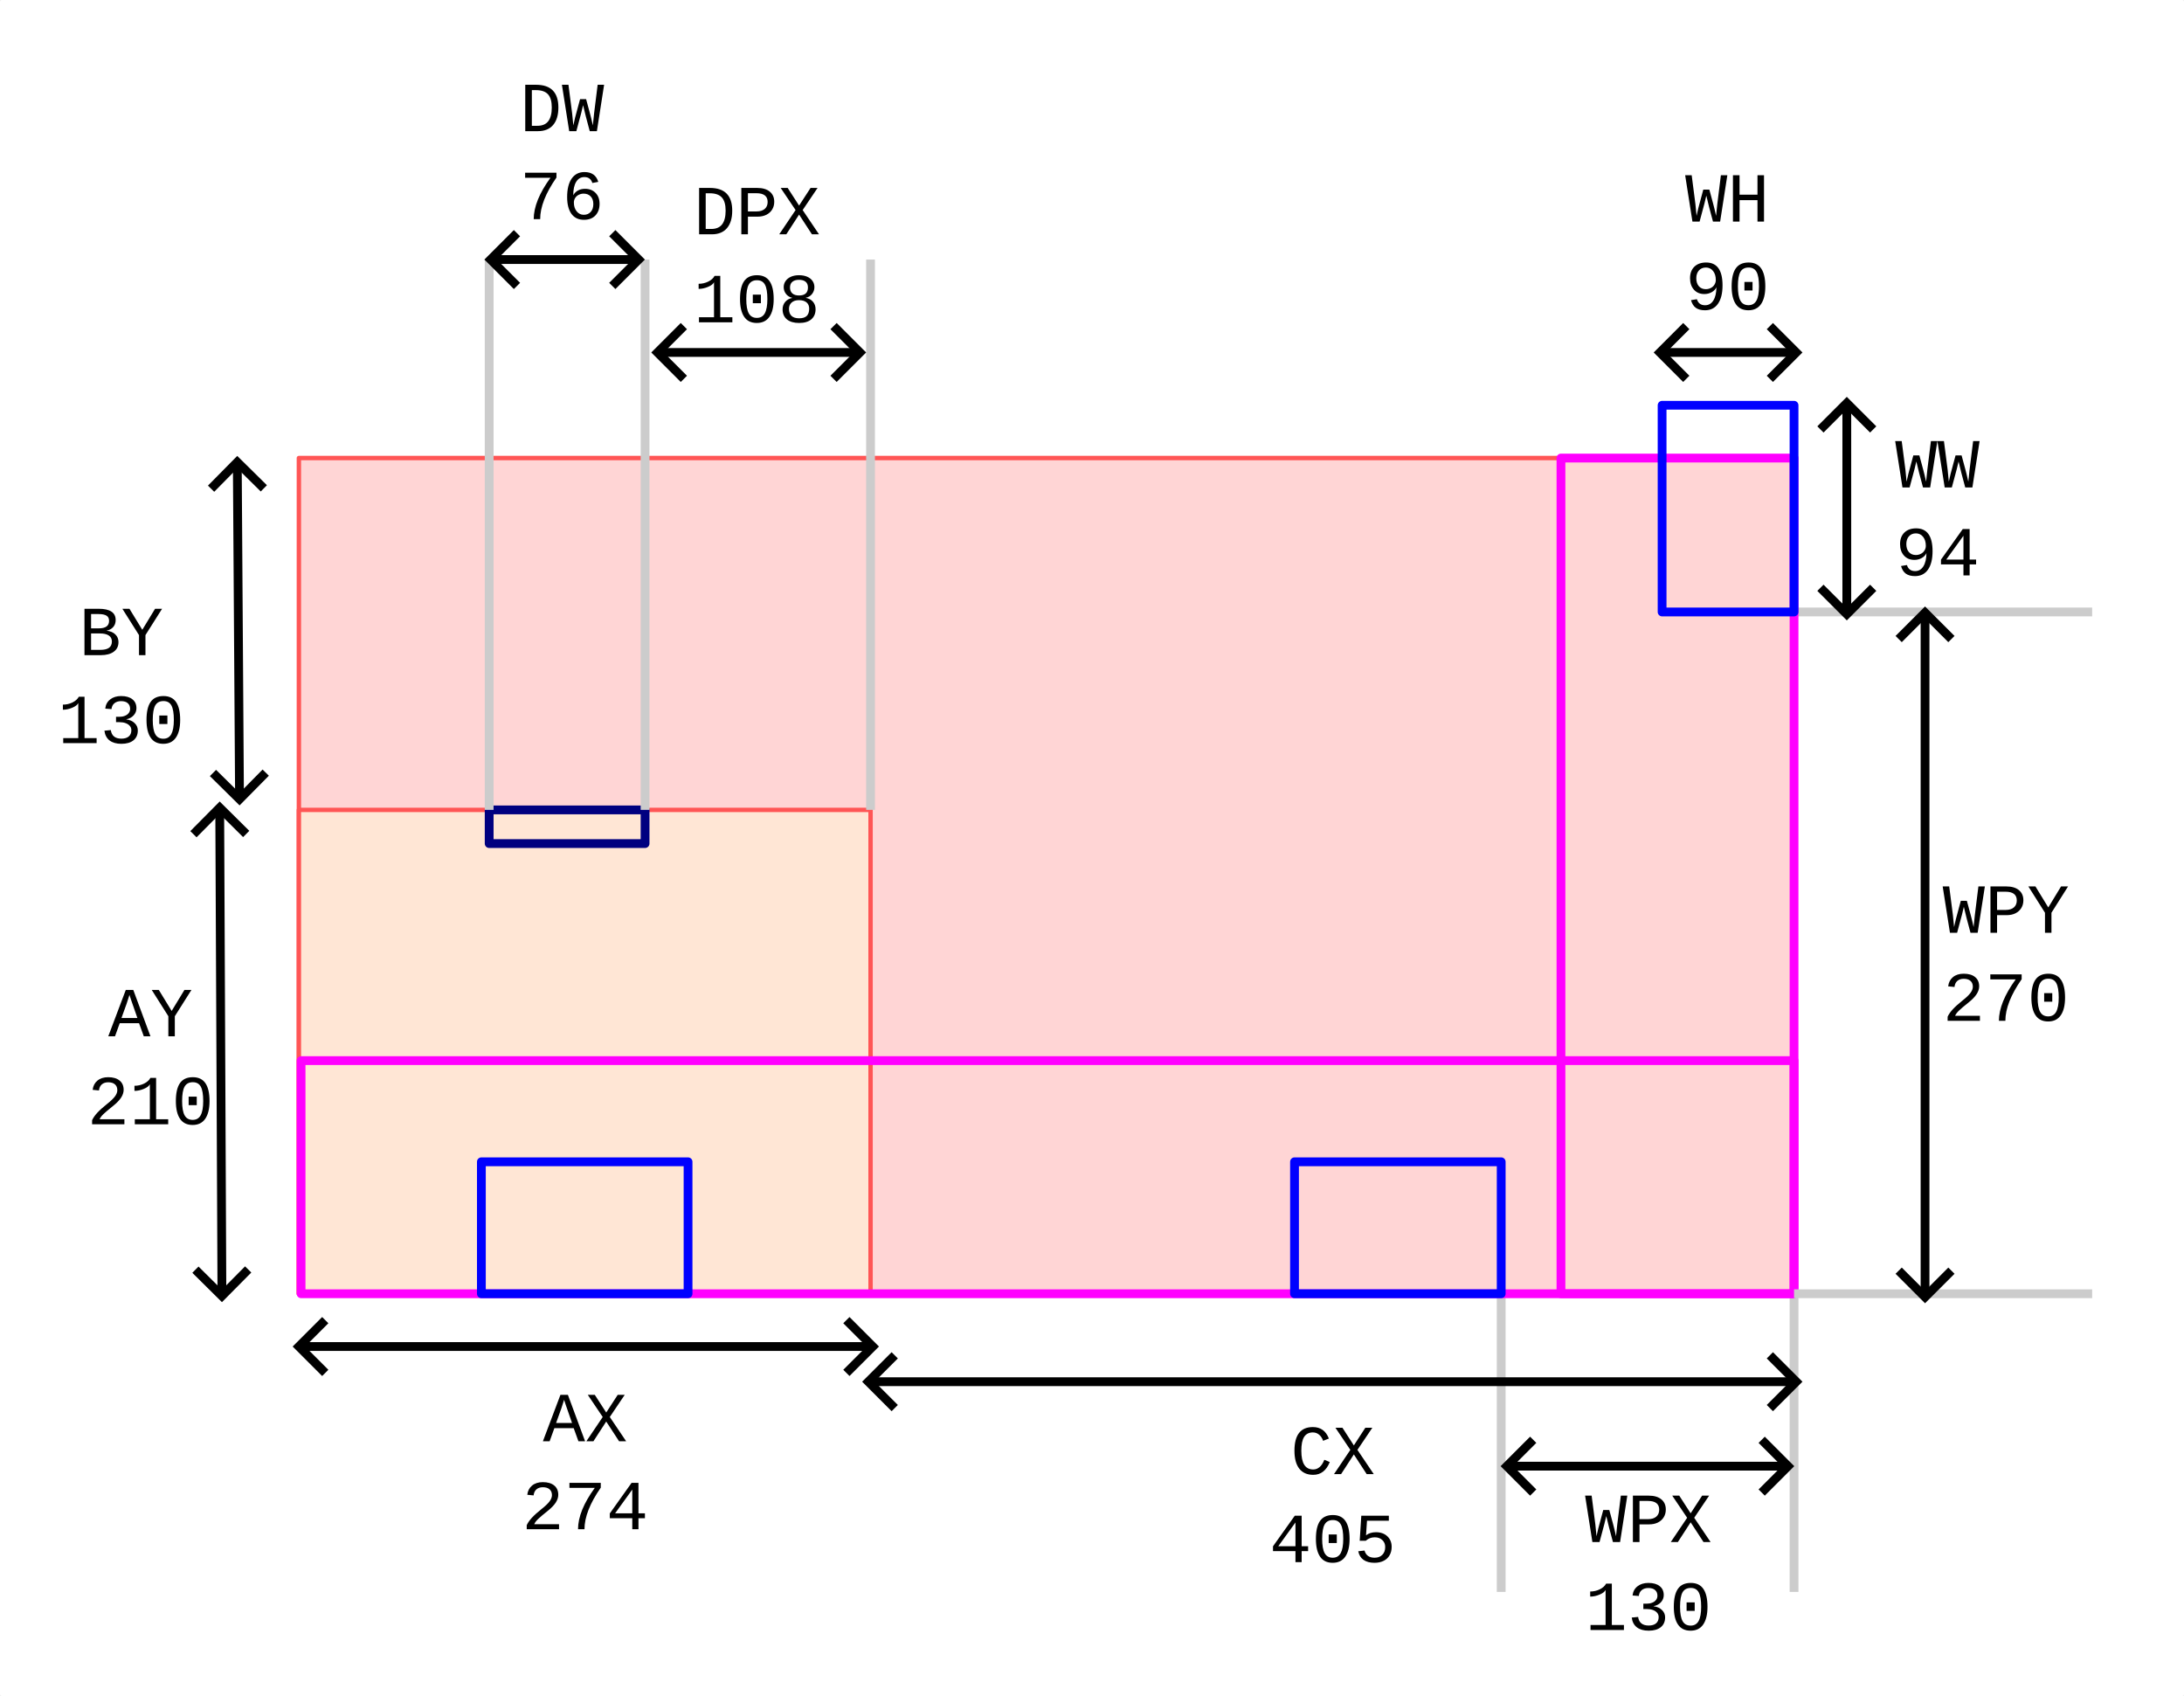
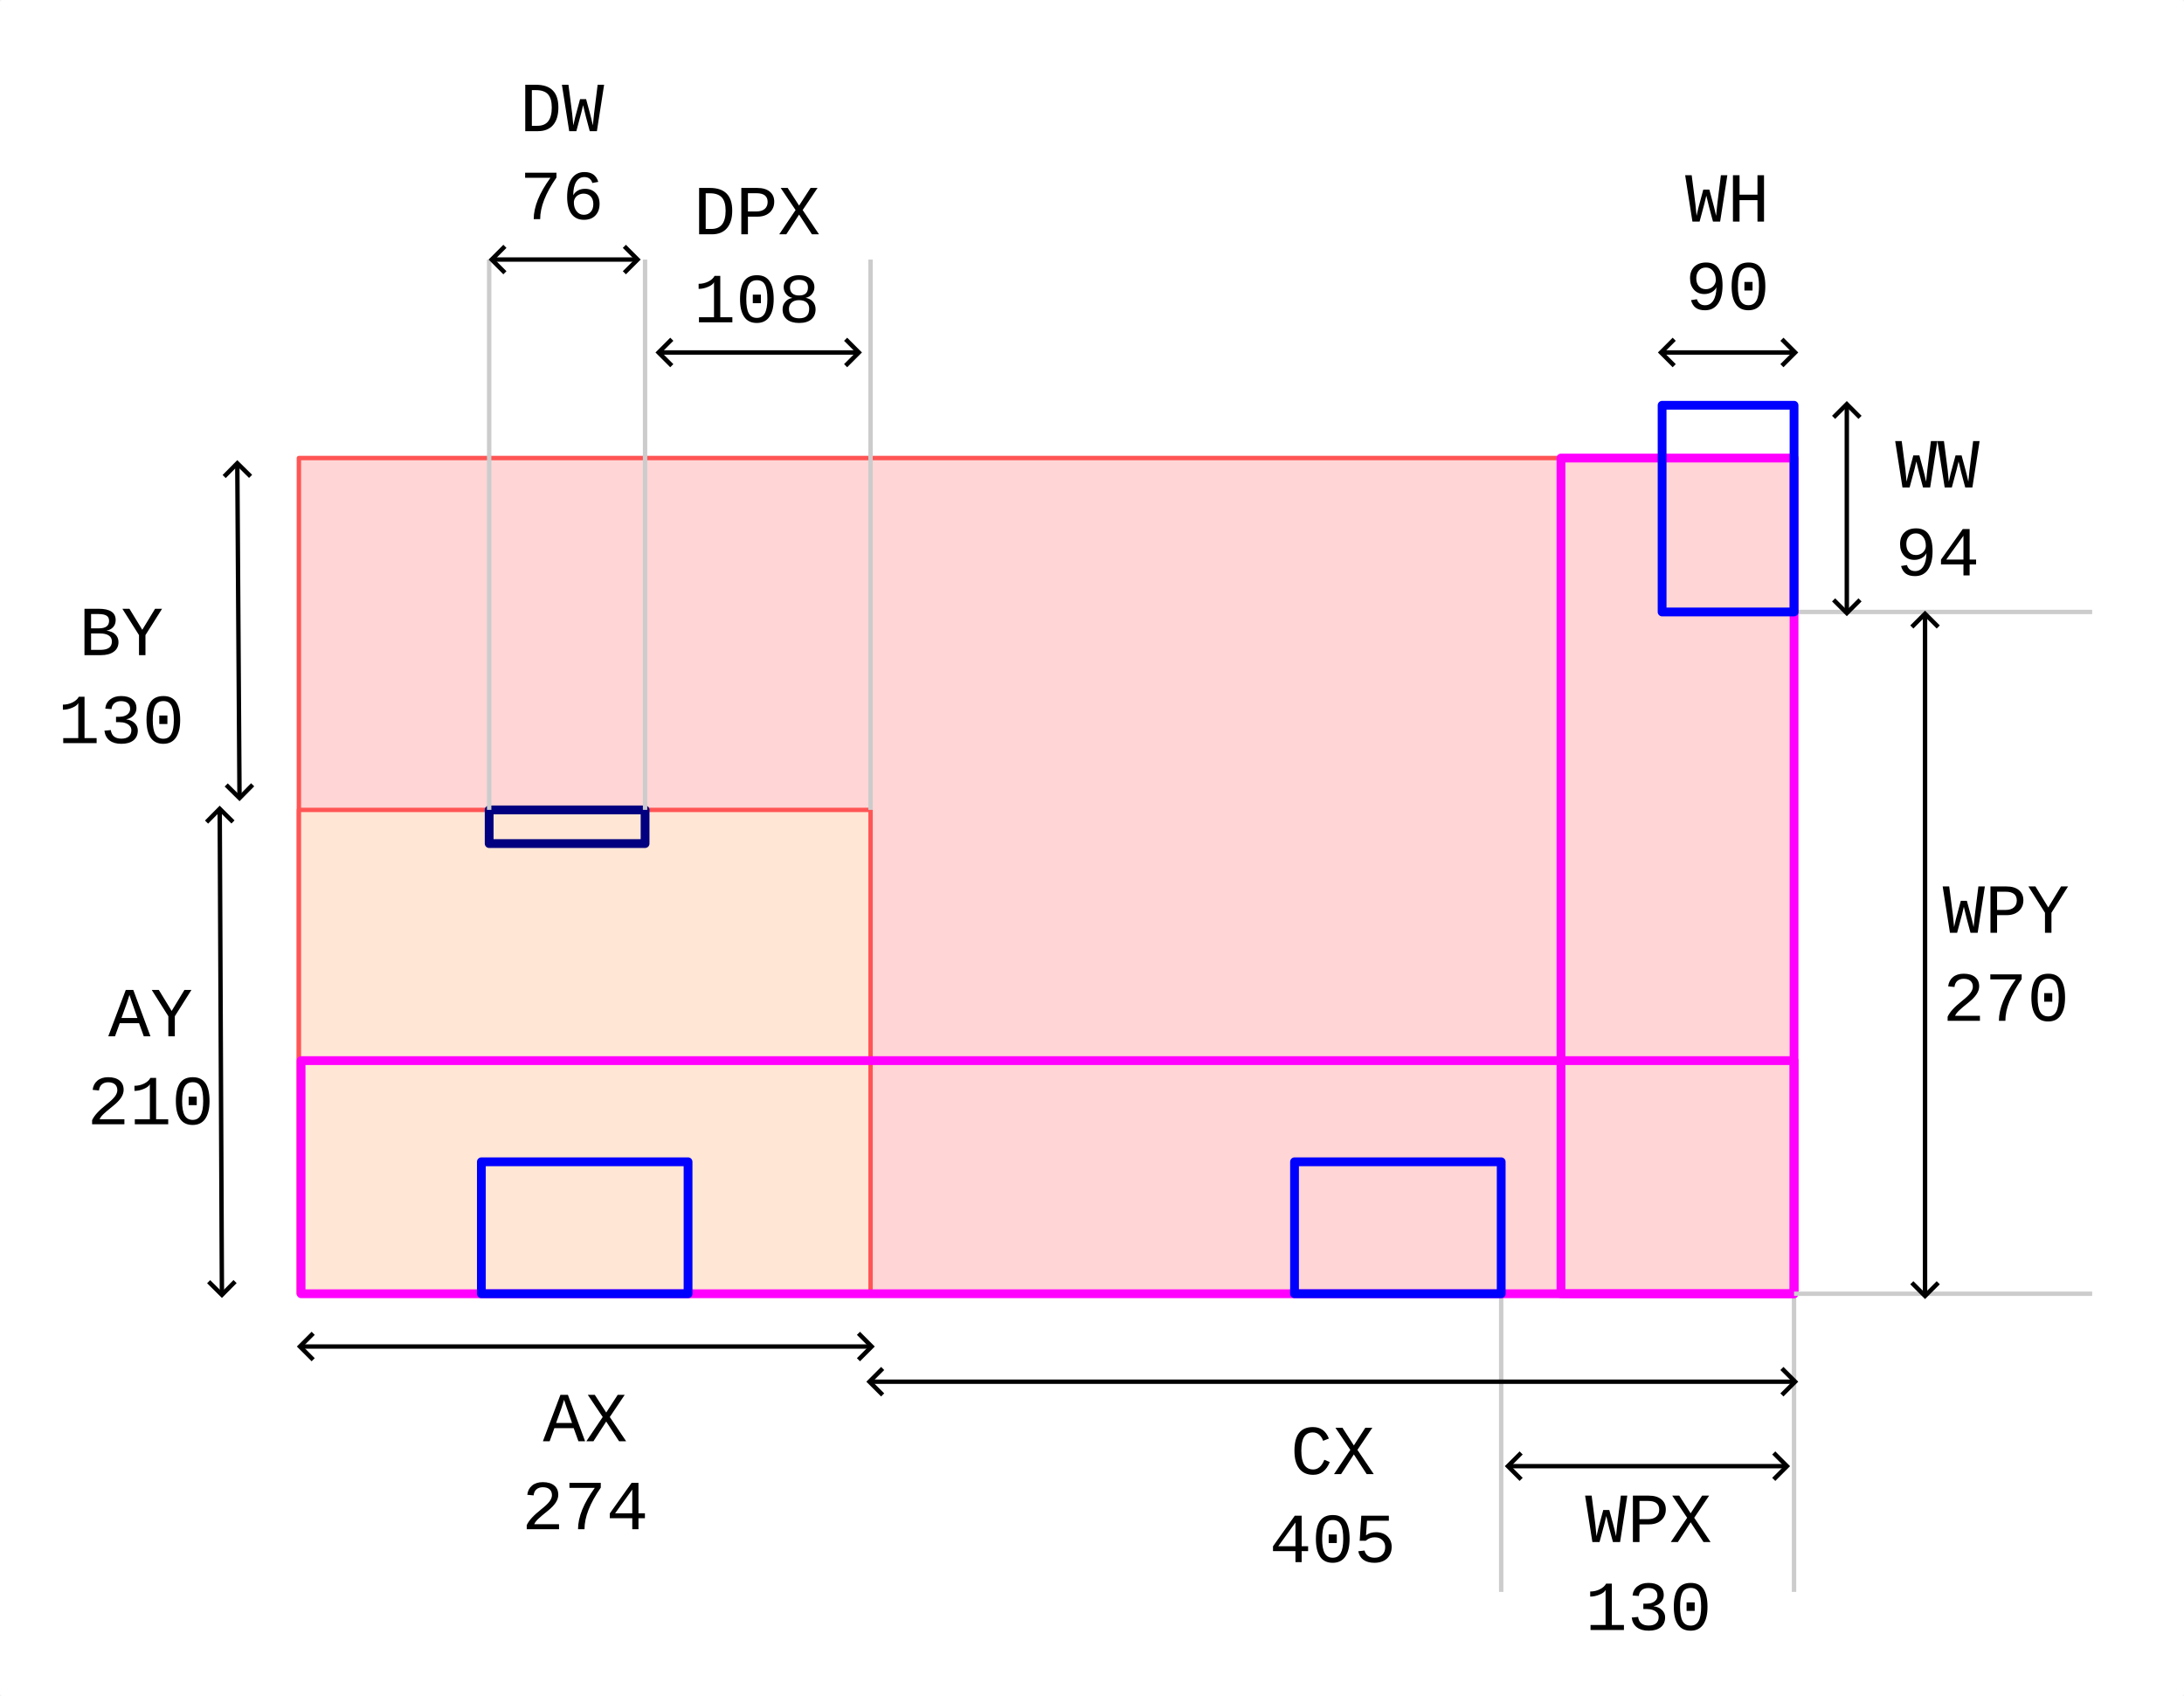
<svg xmlns="http://www.w3.org/2000/svg" width="496.641" height="385.584" viewBox="0 0 131.403 102.019" version="1.1" id="svg1">
  <defs id="defs1">
    <rect x="333.043" y="540.874" width="86.294" height="63.707" id="rect15" />
    <rect x="526.858" y="497.553" width="73.142" height="57.336" id="rect14" />
    <rect x="247.184" y="552.978" width="72.367" height="68.804" id="rect13" />
    <marker style="overflow:visible" id="marker13" refX="0" refY="0" orient="auto-start-reverse" markerWidth="1" markerHeight="1" viewBox="0 0 1 1" preserveAspectRatio="xMidYMid">
      <path style="fill:none;stroke:context-stroke;stroke-width:1;stroke-linecap:butt" d="M 3,-3 0,0 3,3" transform="rotate(180,0.125,0)" id="path13" />
    </marker>
    <rect x="281.586" y="592.476" width="129.957" height="100.657" id="rect11" />
    <rect x="226.129" y="648.539" width="173.952" height="87.916" id="rect10" />
    <rect x="268.293" y="448.676" width="154.75" height="67.352" id="rect9" />
    <rect x="107.028" y="475.255" width="122.929" height="78.997" id="rect8" />
    <rect x="173.283" y="623.056" width="150.168" height="71.352" id="rect7" />
    <rect x="97.543" y="575.912" width="149.641" height="62.433" id="rect6" />
    <marker style="overflow:visible" id="ArrowWide" refX="0" refY="0" orient="auto-start-reverse" markerWidth="1" markerHeight="1" viewBox="0 0 1 1" preserveAspectRatio="xMidYMid">
      <path style="fill:none;stroke:context-stroke;stroke-width:1;stroke-linecap:butt" d="M 3,-3 0,0 3,3" transform="rotate(180,0.125,0)" id="path1" />
    </marker>
    <marker style="overflow:visible" id="ArrowWide-6" refX="0" refY="0" orient="auto-start-reverse" markerWidth="1" markerHeight="1" viewBox="0 0 1 1" preserveAspectRatio="xMidYMid">
      <path style="fill:none;stroke:context-stroke;stroke-width:1;stroke-linecap:butt" d="M 3,-3 0,0 3,3" transform="rotate(180,0.125,0)" id="path1-2" />
    </marker>
    <marker style="overflow:visible" id="ArrowWide-2" refX="0" refY="0" orient="auto-start-reverse" markerWidth="1" markerHeight="1" viewBox="0 0 1 1" preserveAspectRatio="xMidYMid">
      <path style="fill:none;stroke:context-stroke;stroke-width:1;stroke-linecap:butt" d="M 3,-3 0,0 3,3" transform="rotate(180,0.125,0)" id="path1-0" />
    </marker>
    <marker style="overflow:visible" id="ArrowWide-8" refX="0" refY="0" orient="auto-start-reverse" markerWidth="1" markerHeight="1" viewBox="0 0 1 1" preserveAspectRatio="xMidYMid">
      <path style="fill:none;stroke:context-stroke;stroke-width:1;stroke-linecap:butt" d="M 3,-3 0,0 3,3" transform="rotate(180,0.125,0)" id="path1-4" />
    </marker>
    <rect x="281.586" y="592.476" width="129.957" height="100.657" id="rect11-0" />
    <marker style="overflow:visible" id="ArrowWide-8-8" refX="0" refY="0" orient="auto-start-reverse" markerWidth="1" markerHeight="1" viewBox="0 0 1 1" preserveAspectRatio="xMidYMid">
      <path style="fill:none;stroke:context-stroke;stroke-width:1;stroke-linecap:butt" d="M 3,-3 0,0 3,3" transform="rotate(180,0.125,0)" id="path1-4-6" />
    </marker>
    <marker style="overflow:visible" id="ArrowWide-8-8-9" refX="0" refY="0" orient="auto-start-reverse" markerWidth="1" markerHeight="1" viewBox="0 0 1 1" preserveAspectRatio="xMidYMid">
      <path style="fill:none;stroke:context-stroke;stroke-width:1;stroke-linecap:butt" d="M 3,-3 0,0 3,3" transform="rotate(180,0.125,0)" id="path1-4-6-2" />
    </marker>
  </defs>
  <g id="layer1" transform="translate(-7.958515,-26.72323)">
    <rect style="fill:#ffffff;stroke:#ffffff;stroke-width:0.265;stroke-linejoin:round" id="rect16" width="131.138" height="101.755" x="8.091" y="26.856" />
-     <path style="fill:none;stroke:#cccccc;stroke-width:0.529;stroke-linejoin:round" d="m 98.28,104.547 v 17.937" id="path10-8-1-9" />
-     <path style="fill:none;stroke:#cccccc;stroke-width:0.529;stroke-linejoin:round" d="m 115.899,104.547 v 17.937" id="path10-8-1" />
-     <path style="fill:none;stroke:#cccccc;stroke-width:0.529;stroke-linejoin:round" d="m 115.899,63.536 17.937,-3e-6" id="path10" />
+     <path style="fill:none;stroke:#cccccc;stroke-width:0.265;stroke-linejoin:round" d="m 98.28,104.547 v 17.937" id="path10-8-1-9" />
+     <path style="fill:none;stroke:#cccccc;stroke-width:0.265;stroke-linejoin:round" d="m 115.899,104.547 v 17.937" id="path10-8-1" />
+     <path style="fill:none;stroke:#cccccc;stroke-width:0.265;stroke-linejoin:round" d="m 115.899,63.536 17.937,-3e-6" id="path10" />
    <rect style="fill:#ffd5d5;stroke:#ff5555;stroke-width:0.265;stroke-linejoin:round" id="rect2" width="89.958" height="50.271" x="25.941" y="54.276" />
    <rect style="fill:#ffe6d5;stroke:#ff5555;stroke-width:0.265;stroke-linejoin:round" id="rect3" width="34.396" height="29.104" x="25.941" y="75.442" />
    <rect style="fill:none;stroke:#ff00ff;stroke-width:0.529;stroke-linejoin:round" id="rect4" width="89.826" height="14.023" x="26.073" y="90.524" />
    <rect style="fill:none;stroke:#ff00ff;stroke-width:0.529;stroke-linejoin:round" id="rect4-3" width="50.271" height="14.023" x="-104.547" y="101.876" transform="rotate(-90)" />
    <rect style="fill:none;stroke:#0000ff;stroke-width:0.529;stroke-linejoin:round" id="rect5" width="12.435" height="7.938" x="36.921" y="96.609" />
    <rect style="fill:none;stroke:#0000ff;stroke-width:0.529;stroke-linejoin:round" id="rect5-1" width="12.435" height="7.938" x="85.845" y="96.609" />
    <rect style="fill:none;stroke:#0000ff;stroke-width:0.529;stroke-linejoin:round" id="rect5-3" width="12.435" height="7.938" x="-63.536" y="107.961" transform="rotate(-90)" />
-     <path style="fill:none;stroke:#000000;stroke-width:0.529;stroke-linejoin:round;marker-start:url(#ArrowWide);marker-end:url(#ArrowWide)" d="M 21.31,104.547 21.178,75.442" id="path5" />
+     <path style="fill:none;stroke:#000000;stroke-width:0.265;stroke-linejoin:round;marker-start:url(#ArrowWide);marker-end:url(#ArrowWide)" d="M 21.31,104.547 21.178,75.442" id="path5" />
    <text xml:space="preserve" transform="matrix(0.2645833,0,0,0.2645833,-28.59149,-67.08215)" id="text5" style="font-size:16px;line-height:normal;font-family:'Liberation Mono';-inkscape-font-specification:'Liberation Mono';text-align:center;text-decoration-color:#000000;white-space:pre;shape-inside:url(#rect6);display:inline;fill:#000000;stroke-width:1;-inkscape-stroke:none;stop-color:#000000" x="74.82" y="0">
      <tspan x="162.762" y="590.149" id="tspan1">AY
</tspan>
-       <tspan x="157.961" y="610.149" id="tspan3">210</tspan>
+       <tspan x="157.961" y="610.149" id="tspan2">210</tspan>
    </text>
-     <path style="fill:none;stroke:#000000;stroke-width:0.529;stroke-linejoin:round;marker-start:url(#ArrowWide-6);marker-end:url(#ArrowWide-6)" d="M 22.369,74.665 22.236,54.655" id="path5-8" />
+     <path style="fill:none;stroke:#000000;stroke-width:0.265;stroke-linejoin:round;marker-start:url(#ArrowWide-6);marker-end:url(#ArrowWide-6)" d="M 22.369,74.665 22.236,54.655" id="path5-8" />
    <text xml:space="preserve" transform="matrix(0.2645833,0,0,0.2645833,-50.46721,-102.4835)" id="text6" style="font-size:16px;line-height:normal;font-family:'Liberation Mono';-inkscape-font-specification:'Liberation Mono';text-align:center;text-decoration-color:#000000;white-space:pre;shape-inside:url(#rect7);display:inline;fill:#000000;stroke-width:1;-inkscape-stroke:none;stop-color:#000000" x="75.084" y="0">
-       <tspan x="238.766" y="637.293" id="tspan4">BY
+       <tspan x="238.766" y="637.293" id="tspan3">BY
</tspan>
-       <tspan x="233.965" y="657.293" id="tspan5">130</tspan>
+       <tspan x="233.965" y="657.293" id="tspan4">130</tspan>
    </text>
-     <path style="fill:none;stroke:#000000;stroke-width:0.529;stroke-linejoin:round;marker-start:url(#ArrowWide);marker-end:url(#ArrowWide)" d="m 26.073,107.722 h 34.264" id="path7" />
+     <path style="fill:none;stroke:#000000;stroke-width:0.265;stroke-linejoin:round;marker-start:url(#ArrowWide);marker-end:url(#ArrowWide)" d="m 26.073,107.722 h 34.264" id="path7" />
    <text xml:space="preserve" transform="matrix(0.2645833,0,0,0.2645833,-1.416967,-16.09094)" id="text7" style="font-size:16px;line-height:normal;font-family:'Liberation Mono';-inkscape-font-specification:'Liberation Mono';text-align:center;text-decoration-color:#000000;white-space:pre;shape-inside:url(#rect8);display:inline;fill:#000000;stroke-width:1;-inkscape-stroke:none;stop-color:#000000" x="61.465" y="0">
-       <tspan x="158.891" y="489.492" id="tspan6">AX
+       <tspan x="158.891" y="489.492" id="tspan5">AX
</tspan>
-       <tspan x="154.09" y="509.492" id="tspan7">274</tspan>
+       <tspan x="154.09" y="509.492" id="tspan6">274</tspan>
    </text>
-     <path style="fill:none;stroke:#000000;stroke-width:0.529;stroke-linejoin:round;marker-start:url(#ArrowWide-2);marker-end:url(#ArrowWide-2)" d="M 60.336,109.838 H 115.899" id="path7-7" />
+     <path style="fill:none;stroke:#000000;stroke-width:0.265;stroke-linejoin:round;marker-start:url(#ArrowWide-2);marker-end:url(#ArrowWide-2)" d="M 60.336,109.838 H 115.899" id="path7-7" />
    <text xml:space="preserve" transform="matrix(0.2645833,0,0,0.2645833,-3.312451,-7.079455)" id="text8" style="font-size:16px;line-height:normal;font-family:'Liberation Mono';-inkscape-font-specification:'Liberation Mono';text-align:center;text-decoration-color:#000000;white-space:pre;shape-inside:url(#rect9);display:inline;fill:#000000;stroke-width:1;-inkscape-stroke:none;stop-color:#000000" x="77.375" y="0">
-       <tspan x="336.066" y="462.912" id="tspan8">CX
+       <tspan x="336.066" y="462.912" id="tspan7">CX
</tspan>
-       <tspan x="331.266" y="482.912" id="tspan12">405</tspan>
+       <tspan x="331.266" y="482.912" id="tspan8">405</tspan>
    </text>
-     <path style="fill:none;stroke:#000000;stroke-width:0.529;stroke-linejoin:round;marker-start:url(#ArrowWide);marker-end:url(#ArrowWide)" d="M 119.074,51.101 V 63.536" id="path9" />
+     <path style="fill:none;stroke:#000000;stroke-width:0.265;stroke-linejoin:round;marker-start:url(#ArrowWide);marker-end:url(#ArrowWide)" d="M 119.074,51.101 V 63.536" id="path9" />
    <text xml:space="preserve" transform="matrix(0.2645833,0,0,0.2645833,41.68251,-119.3131)" id="text9" style="font-size:16px;line-height:normal;font-family:'Liberation Mono';-inkscape-font-specification:'Liberation Mono';text-align:center;text-decoration-color:#000000;white-space:pre;shape-inside:url(#rect10);fill:#000000;stroke-width:1;-inkscape-stroke:none;stop-color:#000000" x="86.976" y="0">
-       <tspan x="303.503" y="662.775" id="tspan16">WW
+       <tspan x="303.503" y="662.775" id="tspan9">WW
</tspan>
-       <tspan x="303.503" y="682.775" id="tspan17">94</tspan>
+       <tspan x="303.503" y="682.775" id="tspan10">94</tspan>
    </text>
-     <path style="fill:none;stroke:#cccccc;stroke-width:0.529;stroke-linejoin:round" d="m 115.899,104.547 h 17.937" id="path10-8" />
-     <path style="fill:none;stroke:#000000;stroke-width:0.529;stroke-linejoin:round;marker-start:url(#ArrowWide);marker-end:url(#ArrowWide-2)" d="M 123.781,63.71 V 104.614" id="path11" />
+     <path style="fill:none;stroke:#cccccc;stroke-width:0.265;stroke-linejoin:round" d="m 115.899,104.547 h 17.937" id="path10-8" />
+     <path style="fill:none;stroke:#000000;stroke-width:0.265;stroke-linejoin:round;marker-start:url(#ArrowWide);marker-end:url(#ArrowWide-2)" d="M 123.781,63.71 V 104.614" id="path11" />
    <text xml:space="preserve" transform="matrix(0.2645833,0,0,0.2645833,50.33909,-77.69084)" id="text11" style="font-size:16px;line-height:normal;font-family:'Liberation Mono';-inkscape-font-specification:'Liberation Mono';text-decoration-color:#000000;white-space:pre;shape-inside:url(#rect11);fill:#000000;stroke-width:1;-inkscape-stroke:none;stop-color:#000000">
-       <tspan x="281.586" y="606.713" id="tspan18">WPY
+       <tspan x="281.586" y="606.713" id="tspan11">WPY
</tspan>
-       <tspan x="281.586" y="626.713" id="tspan19">270</tspan>
+       <tspan x="281.586" y="626.713" id="tspan12">270</tspan>
    </text>
-     <path style="fill:none;stroke:#000000;stroke-width:0.529;stroke-linejoin:round;marker-start:url(#ArrowWide-8);marker-end:url(#ArrowWide-8)" d="M 98.751,114.919 H 115.407" id="path7-3" />
+     <path style="fill:none;stroke:#000000;stroke-width:0.265;stroke-linejoin:round;marker-start:url(#ArrowWide-8);marker-end:url(#ArrowWide-8)" d="M 98.751,114.919 H 115.407" id="path7-3" />
    <text xml:space="preserve" transform="matrix(0.2645833,0,0,0.2645833,28.8255,-41.04413)" id="text11-2" style="font-size:16px;line-height:normal;font-family:'Liberation Mono';-inkscape-font-specification:'Liberation Mono';text-decoration-color:#000000;white-space:pre;shape-inside:url(#rect11-0);display:inline;fill:#000000;stroke-width:1;-inkscape-stroke:none;stop-color:#000000">
-       <tspan x="281.586" y="606.713" id="tspan20">WPX
+       <tspan x="281.586" y="606.713" id="tspan13">WPX
</tspan>
-       <tspan x="281.586" y="626.713" id="tspan21">130</tspan>
+       <tspan x="281.586" y="626.713" id="tspan14">130</tspan>
    </text>
-     <path style="fill:none;stroke:#000000;stroke-width:0.529;stroke-linejoin:round;marker-start:url(#marker13);marker-end:url(#marker13)" d="m 107.961,47.926 h 7.938" id="path12" />
+     <path style="fill:none;stroke:#000000;stroke-width:0.265;stroke-linejoin:round;marker-start:url(#marker13);marker-end:url(#marker13)" d="m 107.961,47.926 h 7.938" id="path12" />
    <text xml:space="preserve" transform="matrix(0.2645833,0,0,0.2645833,36.9143,-110.0217)" id="text13" style="font-size:16px;line-height:normal;font-family:'Liberation Mono';-inkscape-font-specification:'Liberation Mono';text-align:center;text-decoration-color:#000000;white-space:pre;shape-inside:url(#rect13);fill:#000000;stroke-width:1;-inkscape-stroke:none;stop-color:#000000" x="36.184" y="0">
-       <tspan x="273.766" y="567.215" id="tspan22">WH
+       <tspan x="273.766" y="567.215" id="tspan15">WH
</tspan>
-       <tspan x="273.766" y="587.215" id="tspan23">90</tspan>
+       <tspan x="273.766" y="587.215" id="tspan16">90</tspan>
    </text>
    <rect style="fill:none;stroke:#000080;stroke-width:0.529;stroke-linejoin:round" id="rect5-4" width="9.38" height="2.026" x="37.39" y="75.442" />
-     <path style="fill:none;stroke:#cccccc;stroke-width:0.529;stroke-linejoin:round" d="M 37.39,42.336 V 75.442" id="path10-8-1-93" />
-     <path style="fill:none;stroke:#cccccc;stroke-width:0.529;stroke-linejoin:round" d="M 46.77,42.336 V 75.442" id="path10-8-1-93-5" />
-     <path style="fill:none;stroke:#cccccc;stroke-width:0.529;stroke-linejoin:round" d="M 60.336,42.336 V 75.442" id="path10-8-1-93-3" />
-     <path style="fill:none;stroke:#000000;stroke-width:0.529;stroke-linejoin:round;marker-start:url(#ArrowWide-8-8);marker-end:url(#ArrowWide-8-8)" d="m 37.608,42.336 h 8.645" id="path7-3-3" />
-     <path style="fill:none;stroke:#000000;stroke-width:0.529;stroke-linejoin:round;marker-start:url(#ArrowWide-8-8-9);marker-end:url(#ArrowWide-8-8-9)" d="M 47.65,47.926 H 59.565" id="path7-3-3-2" />
+     <path style="fill:none;stroke:#cccccc;stroke-width:0.265;stroke-linejoin:round" d="M 37.39,42.336 V 75.442" id="path10-8-1-93" />
+     <path style="fill:none;stroke:#cccccc;stroke-width:0.265;stroke-linejoin:round" d="M 46.77,42.336 V 75.442" id="path10-8-1-93-5" />
+     <path style="fill:none;stroke:#cccccc;stroke-width:0.265;stroke-linejoin:round" d="M 60.336,42.336 V 75.442" id="path10-8-1-93-3" />
+     <path style="fill:none;stroke:#000000;stroke-width:0.265;stroke-linejoin:round;marker-start:url(#ArrowWide-8-8);marker-end:url(#ArrowWide-8-8)" d="m 37.608,42.336 h 8.645" id="path7-3-3" />
+     <path style="fill:none;stroke:#000000;stroke-width:0.265;stroke-linejoin:round;marker-start:url(#ArrowWide-8-8-9);marker-end:url(#ArrowWide-8-8-9)" d="M 47.65,47.926 H 59.565" id="path7-3-3-2" />
    <text xml:space="preserve" transform="matrix(0.2645833,0,0,0.2645833,-100.1705,-100.798)" id="text14" style="font-size:16px;line-height:normal;font-family:'Liberation Mono';-inkscape-font-specification:'Liberation Mono';text-decoration-color:#000000;white-space:pre;shape-inside:url(#rect14);fill:#000000;stroke-width:1;-inkscape-stroke:none;stop-color:#000000">
-       <tspan x="526.857" y="511.789" id="tspan24">DW
+       <tspan x="526.857" y="511.789" id="tspan17">DW
</tspan>
-       <tspan x="526.857" y="531.789" id="tspan25">76</tspan>
+       <tspan x="526.857" y="531.789" id="tspan18">76</tspan>
    </text>
    <text xml:space="preserve" transform="matrix(0.2645833,0,0,0.2645833,-38.43133,-106.0545)" id="text15" style="font-size:16px;line-height:normal;font-family:'Liberation Mono';-inkscape-font-specification:'Liberation Mono';text-decoration-color:#000000;white-space:pre;shape-inside:url(#rect15);fill:#000000;stroke-width:1;-inkscape-stroke:none;stop-color:#000000">
-       <tspan x="333.043" y="555.109" id="tspan26">DPX
+       <tspan x="333.043" y="555.109" id="tspan19">DPX
</tspan>
-       <tspan x="333.043" y="575.109" id="tspan27">108</tspan>
+       <tspan x="333.043" y="575.109" id="tspan20">108</tspan>
    </text>
  </g>
</svg>
